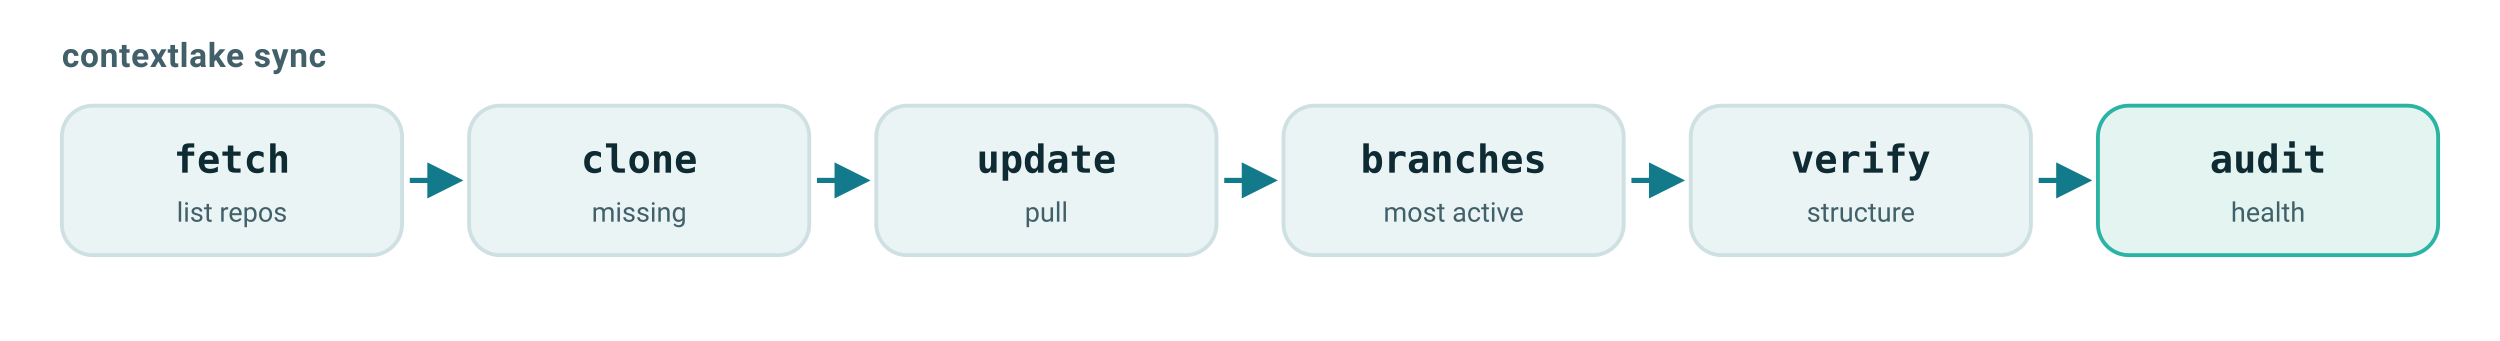
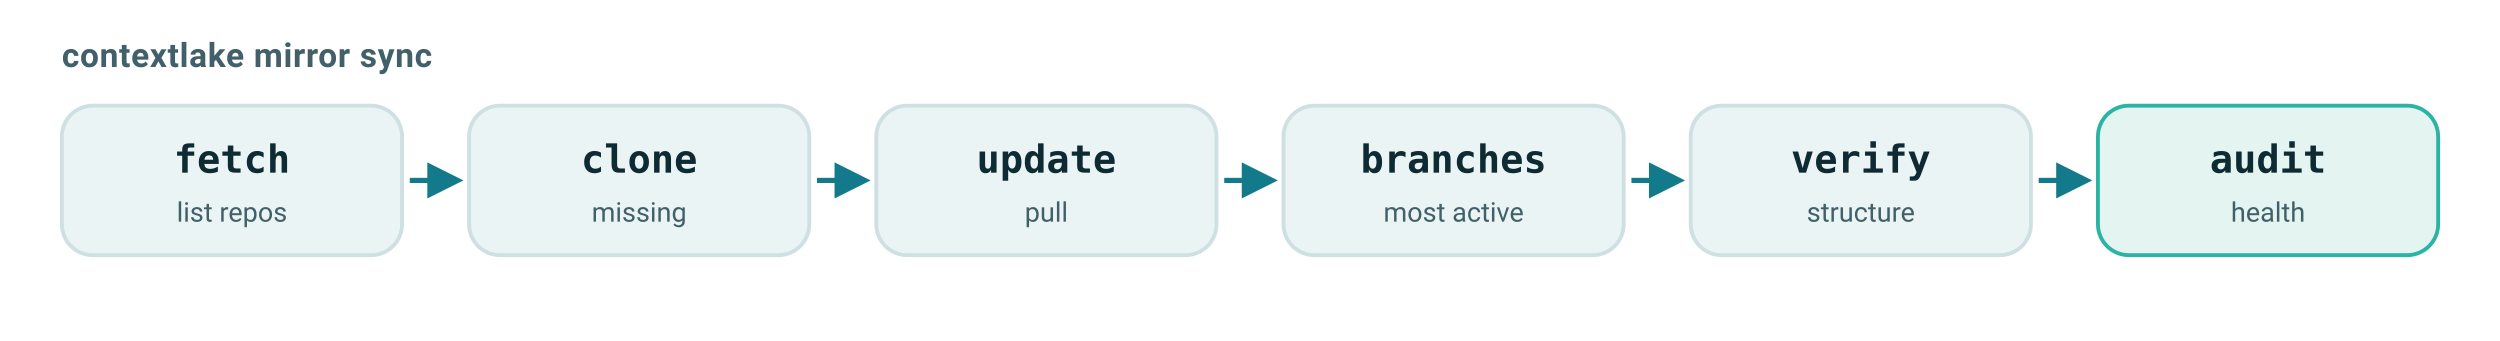
- <svg xmlns="http://www.w3.org/2000/svg" viewBox="0 0 970 132" width="970" height="132" role="img" aria-label="contextlake sync pipeline" font-family="'Space Grotesk',-apple-system,Segoe UI,Roboto,sans-serif">
+ <svg xmlns="http://www.w3.org/2000/svg" viewBox="0 0 970 132" width="970" height="132" role="img" aria-label="contextlake mirror sync pipeline" font-family="'Space Grotesk',-apple-system,Segoe UI,Roboto,sans-serif">
  <defs>
    <marker id="ar" viewBox="0 0 10 10" refX="8" refY="5" markerWidth="7" markerHeight="7" orient="auto">
      <path d="M0 0L10 5L0 10z" fill="#137A8B" />
    </marker>
  </defs>
-   <text x="24" y="26" font-size="13" font-weight="600" fill="#41606a" letter-spacing=".02em">contextlake sync</text>
+   <text x="24" y="26" font-size="13" font-weight="600" fill="#41606a" letter-spacing=".02em">contextlake mirror sync</text>
  <rect x="24" y="41" width="132" height="58" rx="12" fill="#EAF4F4" stroke="#cfe0e3" stroke-width="1.5" />
  <text x="90" y="67" text-anchor="middle" font-size="15" font-weight="600" fill="#0E2A33" font-family="'JetBrains Mono',ui-monospace,monospace">fetch</text>
  <text x="90" y="86" text-anchor="middle" font-size="10.5" fill="#41606a">list repos</text>
  <line x1="159" y1="70" x2="177" y2="70" stroke="#137A8B" stroke-width="2" marker-end="url(#ar)" />
  <rect x="182" y="41" width="132" height="58" rx="12" fill="#EAF4F4" stroke="#cfe0e3" stroke-width="1.5" />
  <text x="248" y="67" text-anchor="middle" font-size="15" font-weight="600" fill="#0E2A33" font-family="'JetBrains Mono',ui-monospace,monospace">clone</text>
  <text x="248" y="86" text-anchor="middle" font-size="10.5" fill="#41606a">missing</text>
  <line x1="317" y1="70" x2="335" y2="70" stroke="#137A8B" stroke-width="2" marker-end="url(#ar)" />
  <rect x="340" y="41" width="132" height="58" rx="12" fill="#EAF4F4" stroke="#cfe0e3" stroke-width="1.5" />
  <text x="406" y="67" text-anchor="middle" font-size="15" font-weight="600" fill="#0E2A33" font-family="'JetBrains Mono',ui-monospace,monospace">update</text>
  <text x="406" y="86" text-anchor="middle" font-size="10.5" fill="#41606a">pull</text>
  <line x1="475" y1="70" x2="493" y2="70" stroke="#137A8B" stroke-width="2" marker-end="url(#ar)" />
  <rect x="498" y="41" width="132" height="58" rx="12" fill="#EAF4F4" stroke="#cfe0e3" stroke-width="1.5" />
  <text x="564" y="67" text-anchor="middle" font-size="15" font-weight="600" fill="#0E2A33" font-family="'JetBrains Mono',ui-monospace,monospace">branches</text>
  <text x="564" y="86" text-anchor="middle" font-size="10.5" fill="#41606a">most active</text>
  <line x1="633" y1="70" x2="651" y2="70" stroke="#137A8B" stroke-width="2" marker-end="url(#ar)" />
  <rect x="656" y="41" width="132" height="58" rx="12" fill="#EAF4F4" stroke="#cfe0e3" stroke-width="1.5" />
  <text x="722" y="67" text-anchor="middle" font-size="15" font-weight="600" fill="#0E2A33" font-family="'JetBrains Mono',ui-monospace,monospace">verify</text>
  <text x="722" y="86" text-anchor="middle" font-size="10.5" fill="#41606a">structure</text>
  <line x1="791" y1="70" x2="809" y2="70" stroke="#137A8B" stroke-width="2" marker-end="url(#ar)" />
  <rect x="814" y="41" width="132" height="58" rx="12" fill="#e4f5f1" stroke="#2BB3A3" stroke-width="1.5" />
  <text x="880" y="67" text-anchor="middle" font-size="15" font-weight="600" fill="#0E2A33" font-family="'JetBrains Mono',ui-monospace,monospace">audit</text>
  <text x="880" y="86" text-anchor="middle" font-size="10.5" fill="#41606a">health</text>
</svg>
